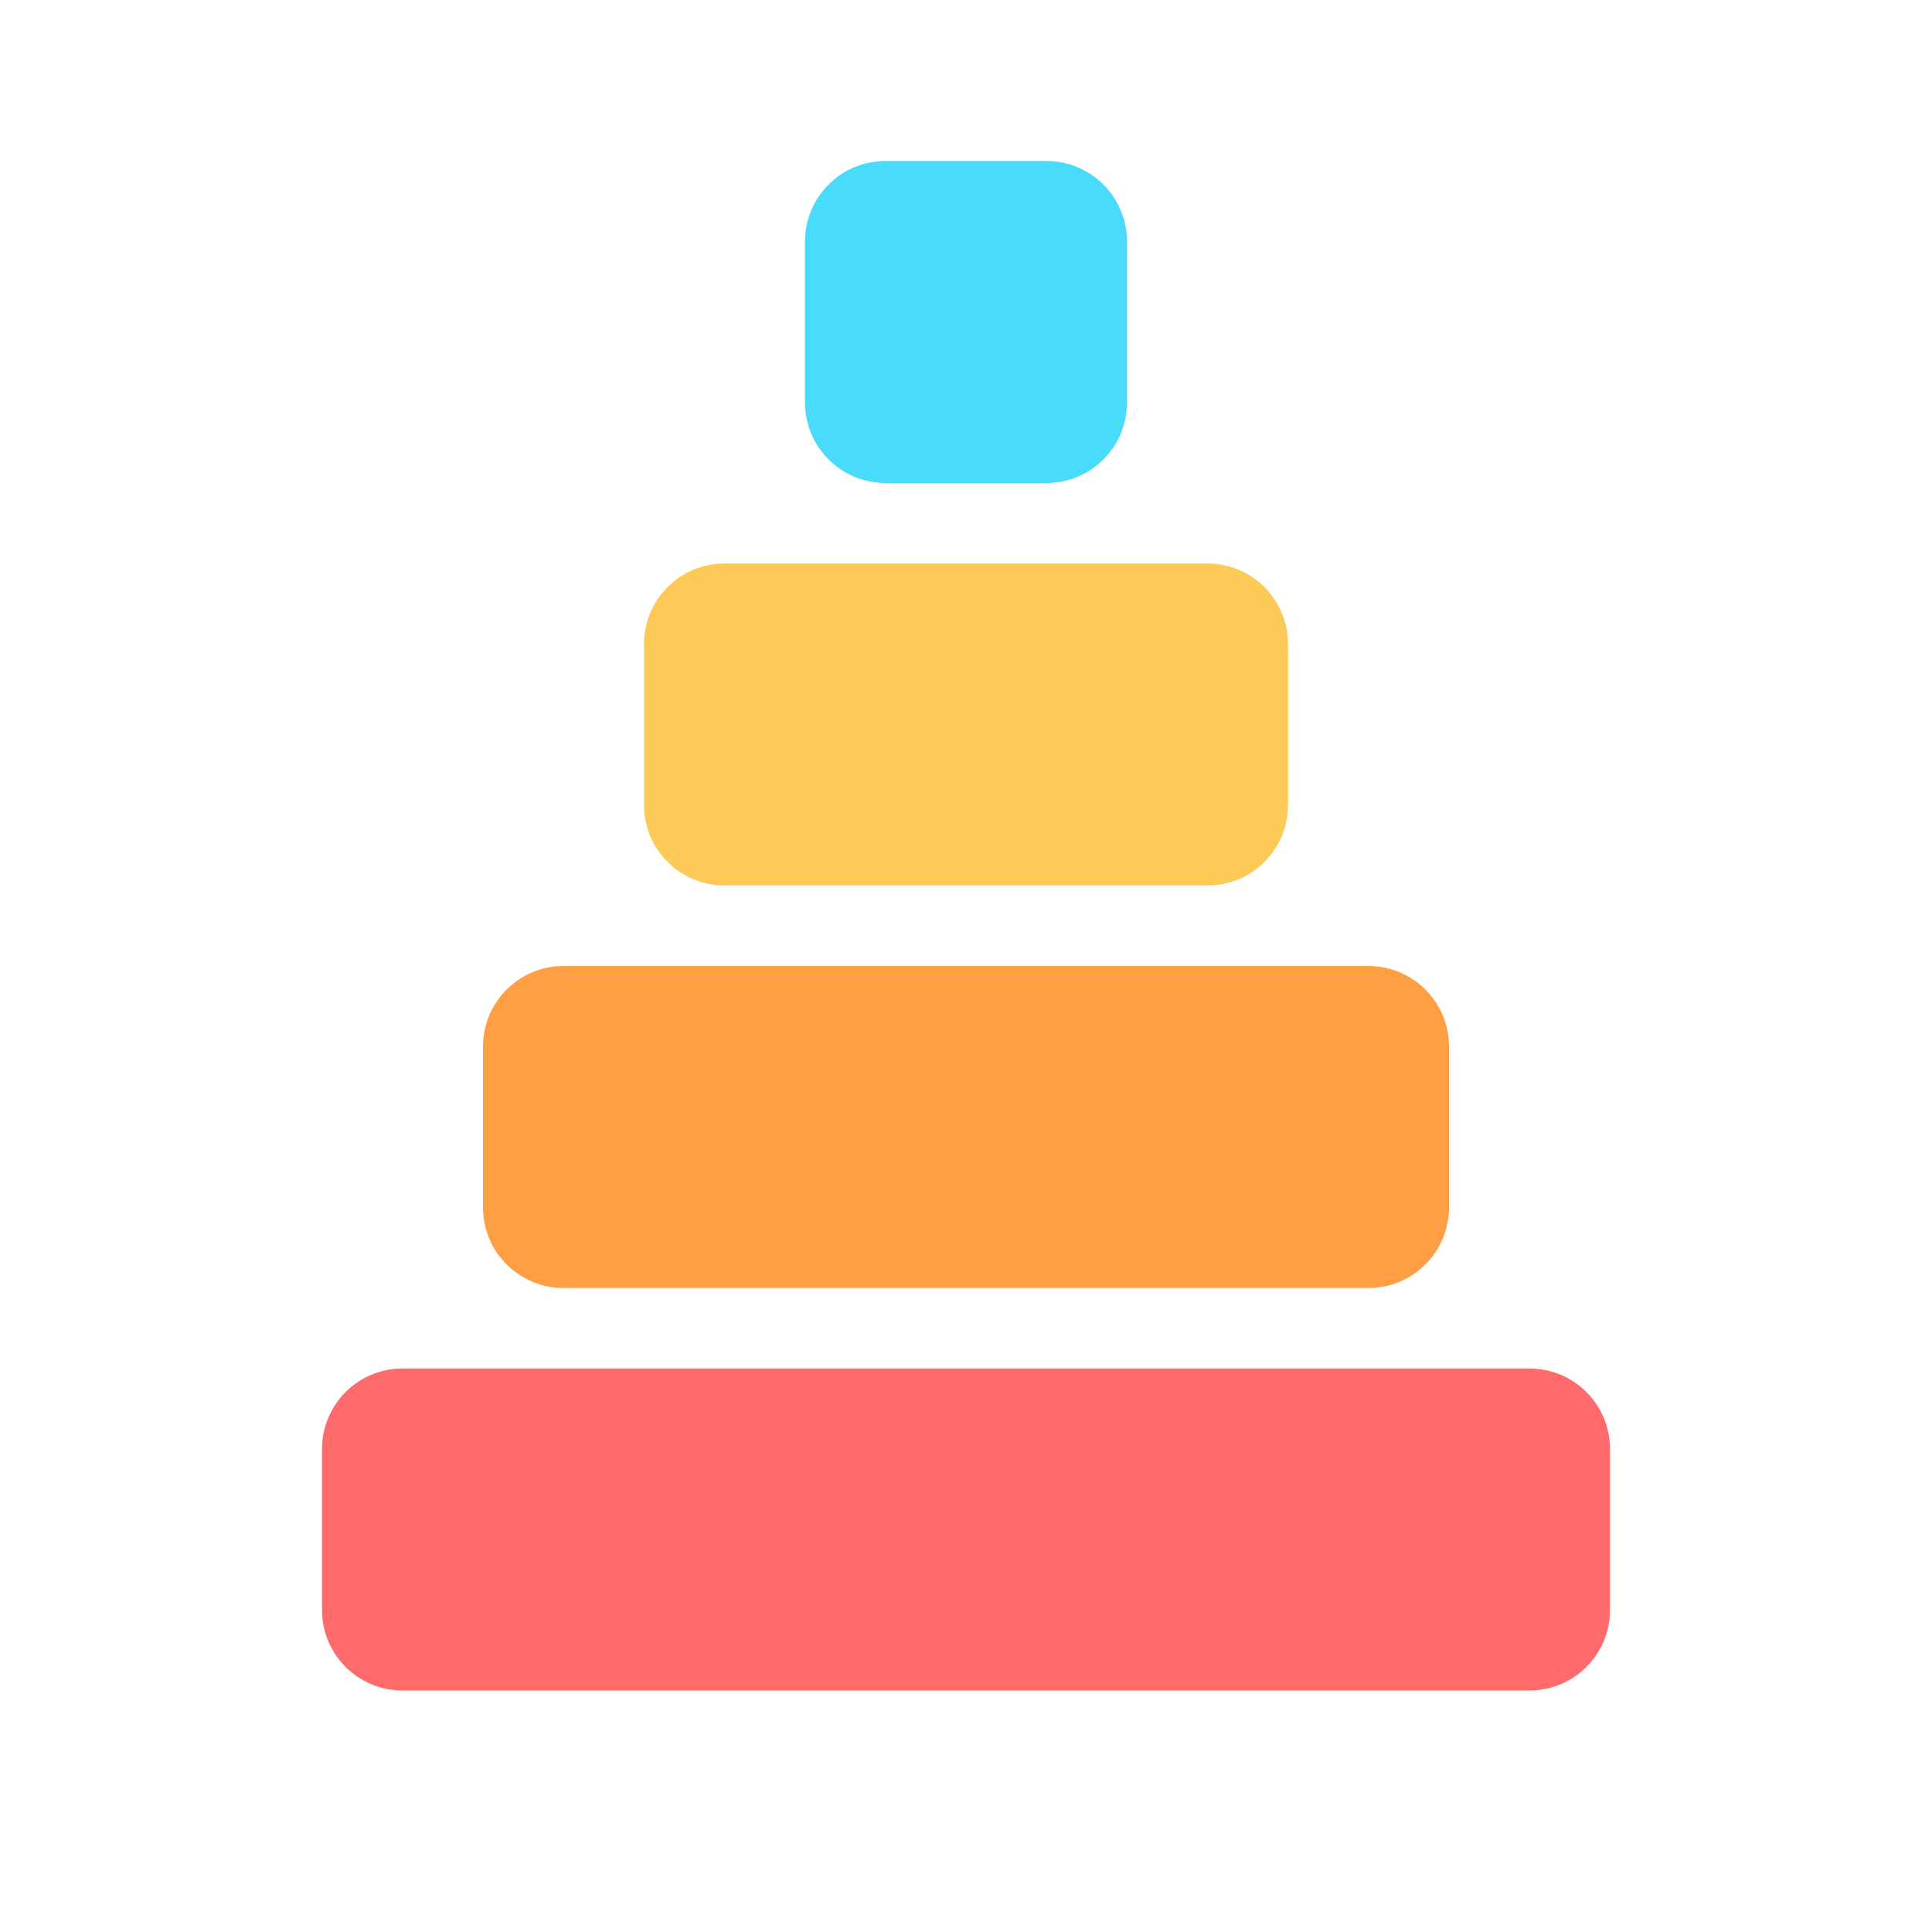
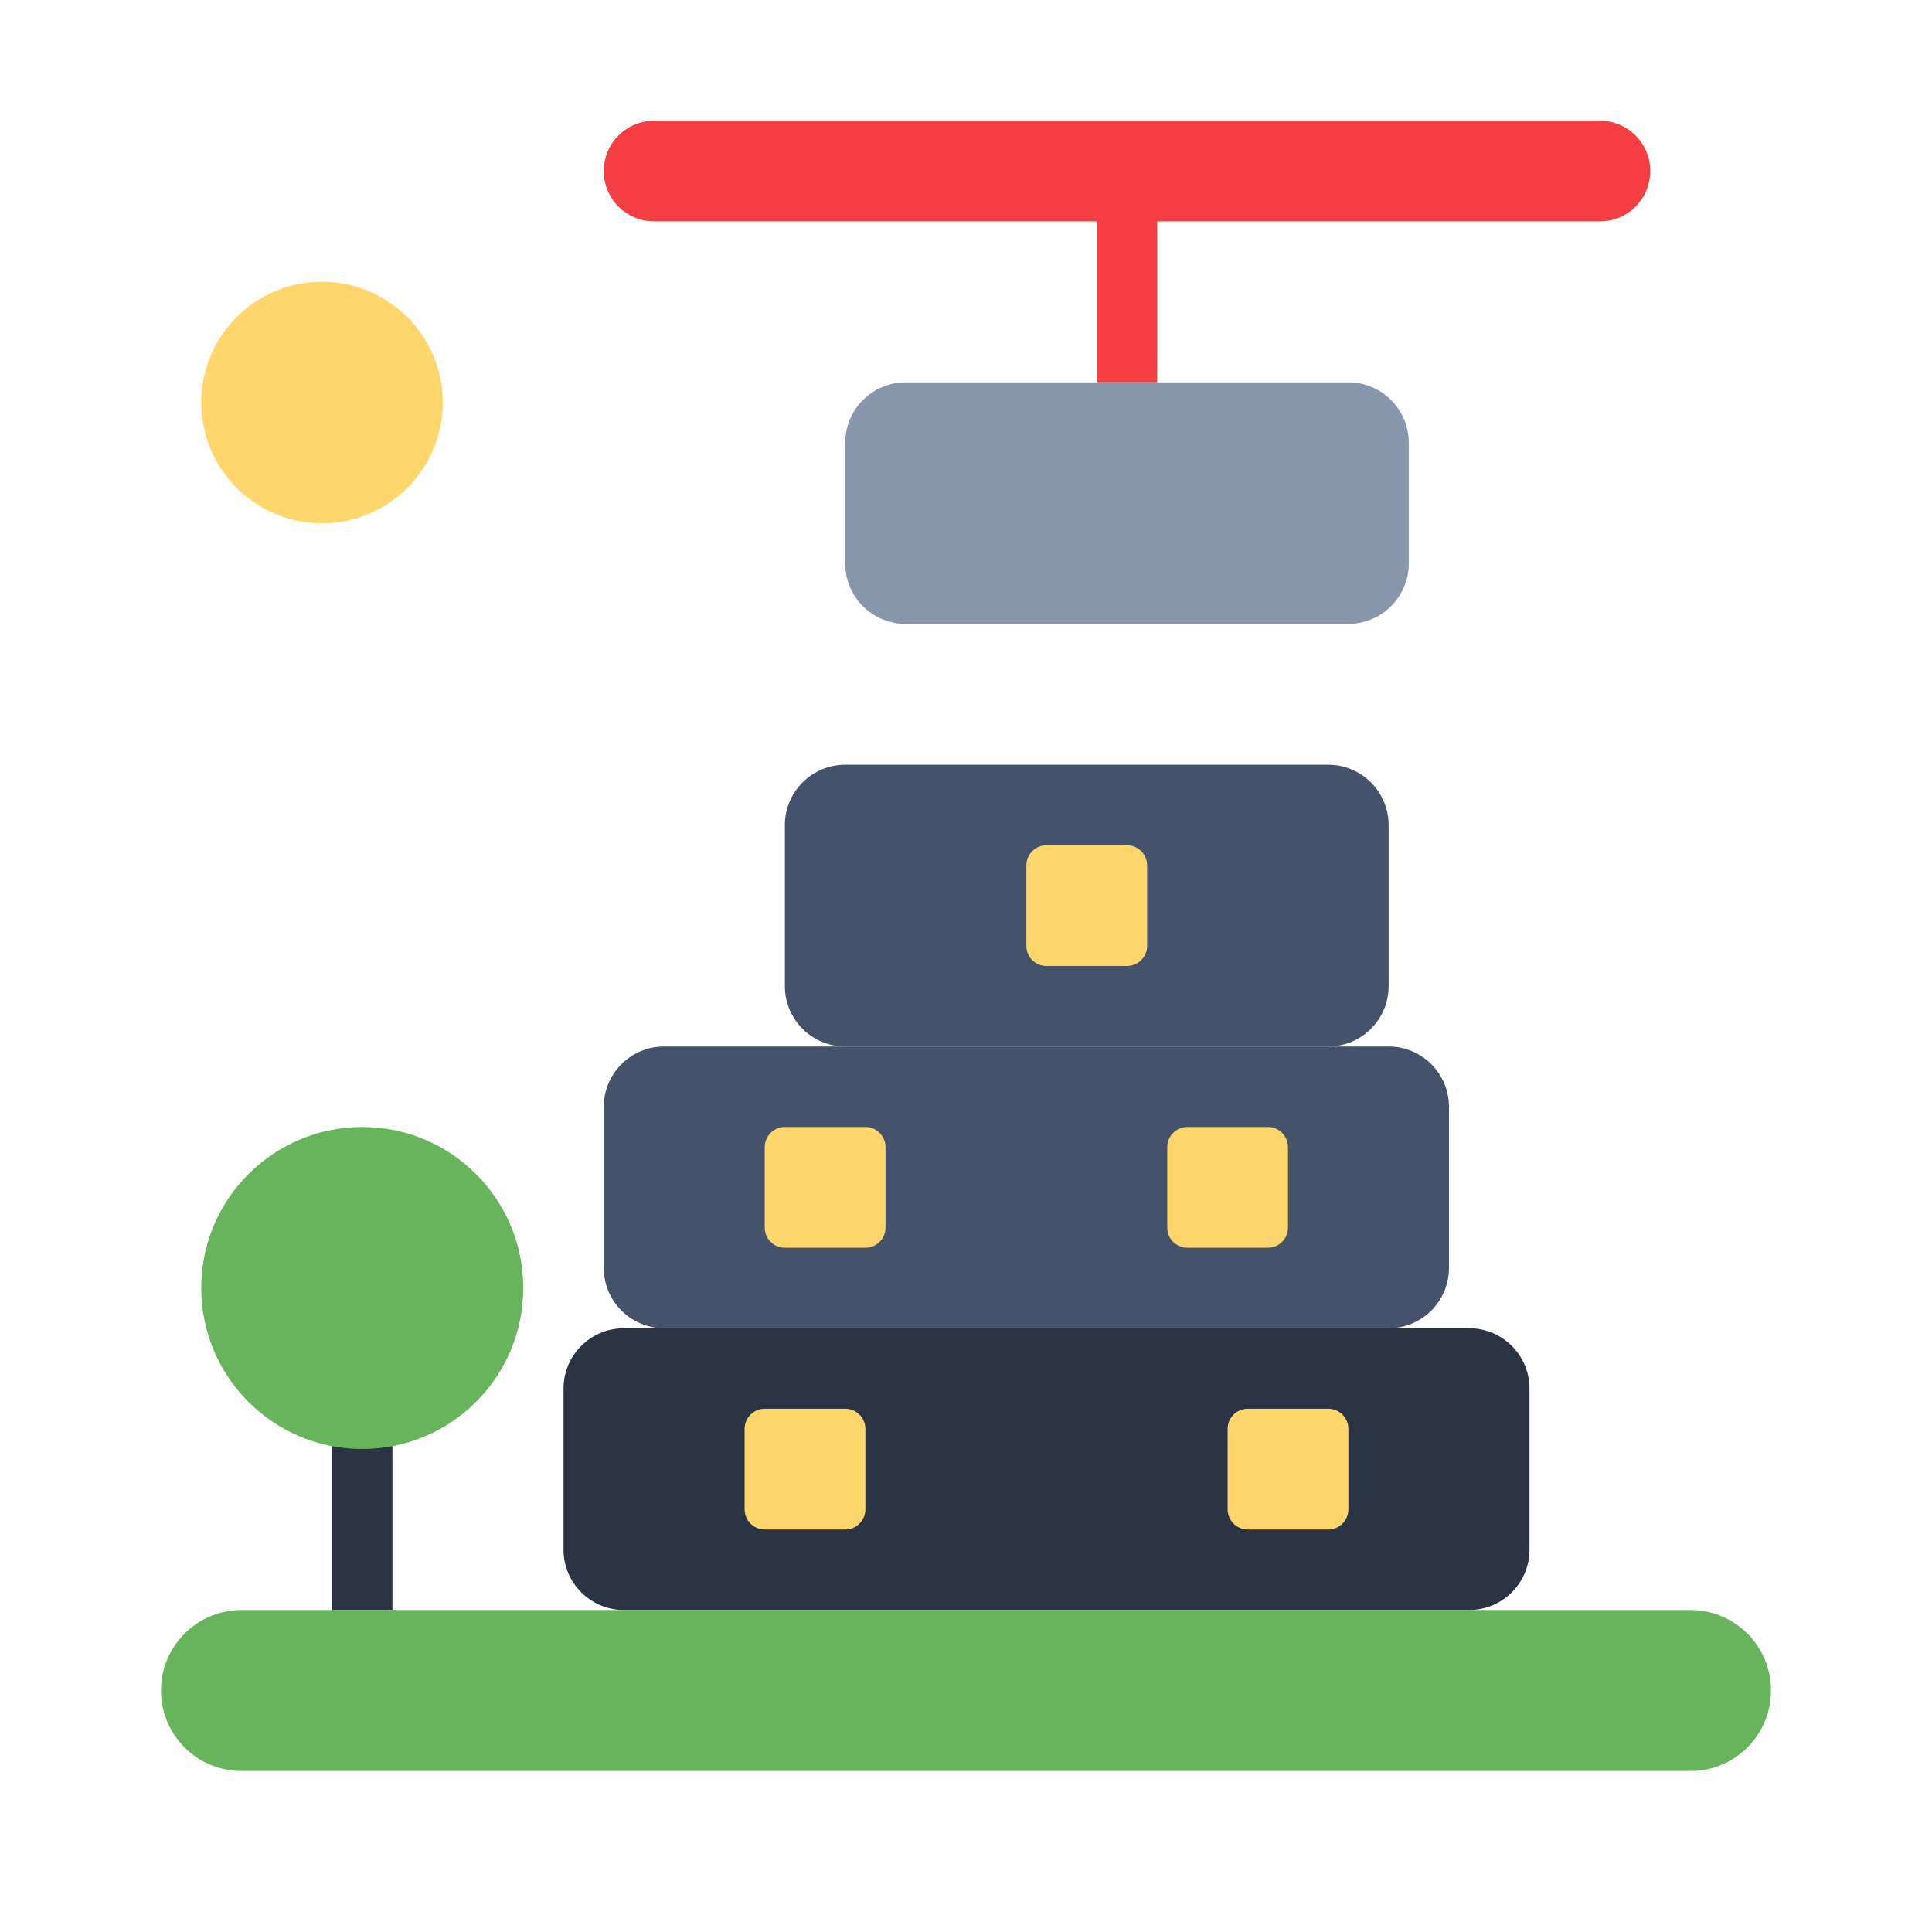
<svg xmlns="http://www.w3.org/2000/svg" viewBox="0 0 48 48" fill="none">
-   <rect x="8" y="34" width="32" height="8" rx="2" fill="#FF6B6B" />
-   <rect x="12" y="24" width="24" height="8" rx="2" fill="#FF9F43" />
-   <rect x="16" y="14" width="16" height="8" rx="2" fill="#FECA57" />
-   <rect x="20" y="4" width="8" height="8" rx="2" fill="#48DBFB" />
+   <circle cx="8" cy="10" r="3" fill="#FFD66B" />
+   <rect x="15" y="3" width="26" height="2.5" rx="1.25" fill="#F53E41" />
+   <rect x="27.25" y="5" width="1.5" height="4.5" fill="#F53E41" />
+   <rect x="21" y="9.5" width="14" height="6" rx="1.5" fill="#8796AD" />
+   <rect x="19.5" y="19" width="15" height="7" rx="1.5" fill="#44536B" />
+   <rect x="15" y="26" width="21" height="7" rx="1.5" fill="#44536B" />
+   <rect x="14" y="33" width="24" height="7" rx="1.5" fill="#2B3445" />
+   <rect x="25.5" y="21" width="3" height="3" rx="0.5" fill="#FFD66B" />
+   <rect x="19" y="28" width="3" height="3" rx="0.5" fill="#FFD66B" />
+   <rect x="29" y="28" width="3" height="3" rx="0.5" fill="#FFD66B" />
+   <rect x="18.5" y="35" width="3" height="3" rx="0.5" fill="#FFD66B" />
+   <rect x="30.5" y="35" width="3" height="3" rx="0.5" fill="#FFD66B" />
+   <rect x="8.25" y="34" width="1.5" height="6" fill="#2B3445" />
+   <circle cx="9" cy="32" r="4" fill="#67B45C" />
+   <rect x="4" y="40" width="40" height="4" rx="2" fill="#67B45C" />
</svg>
